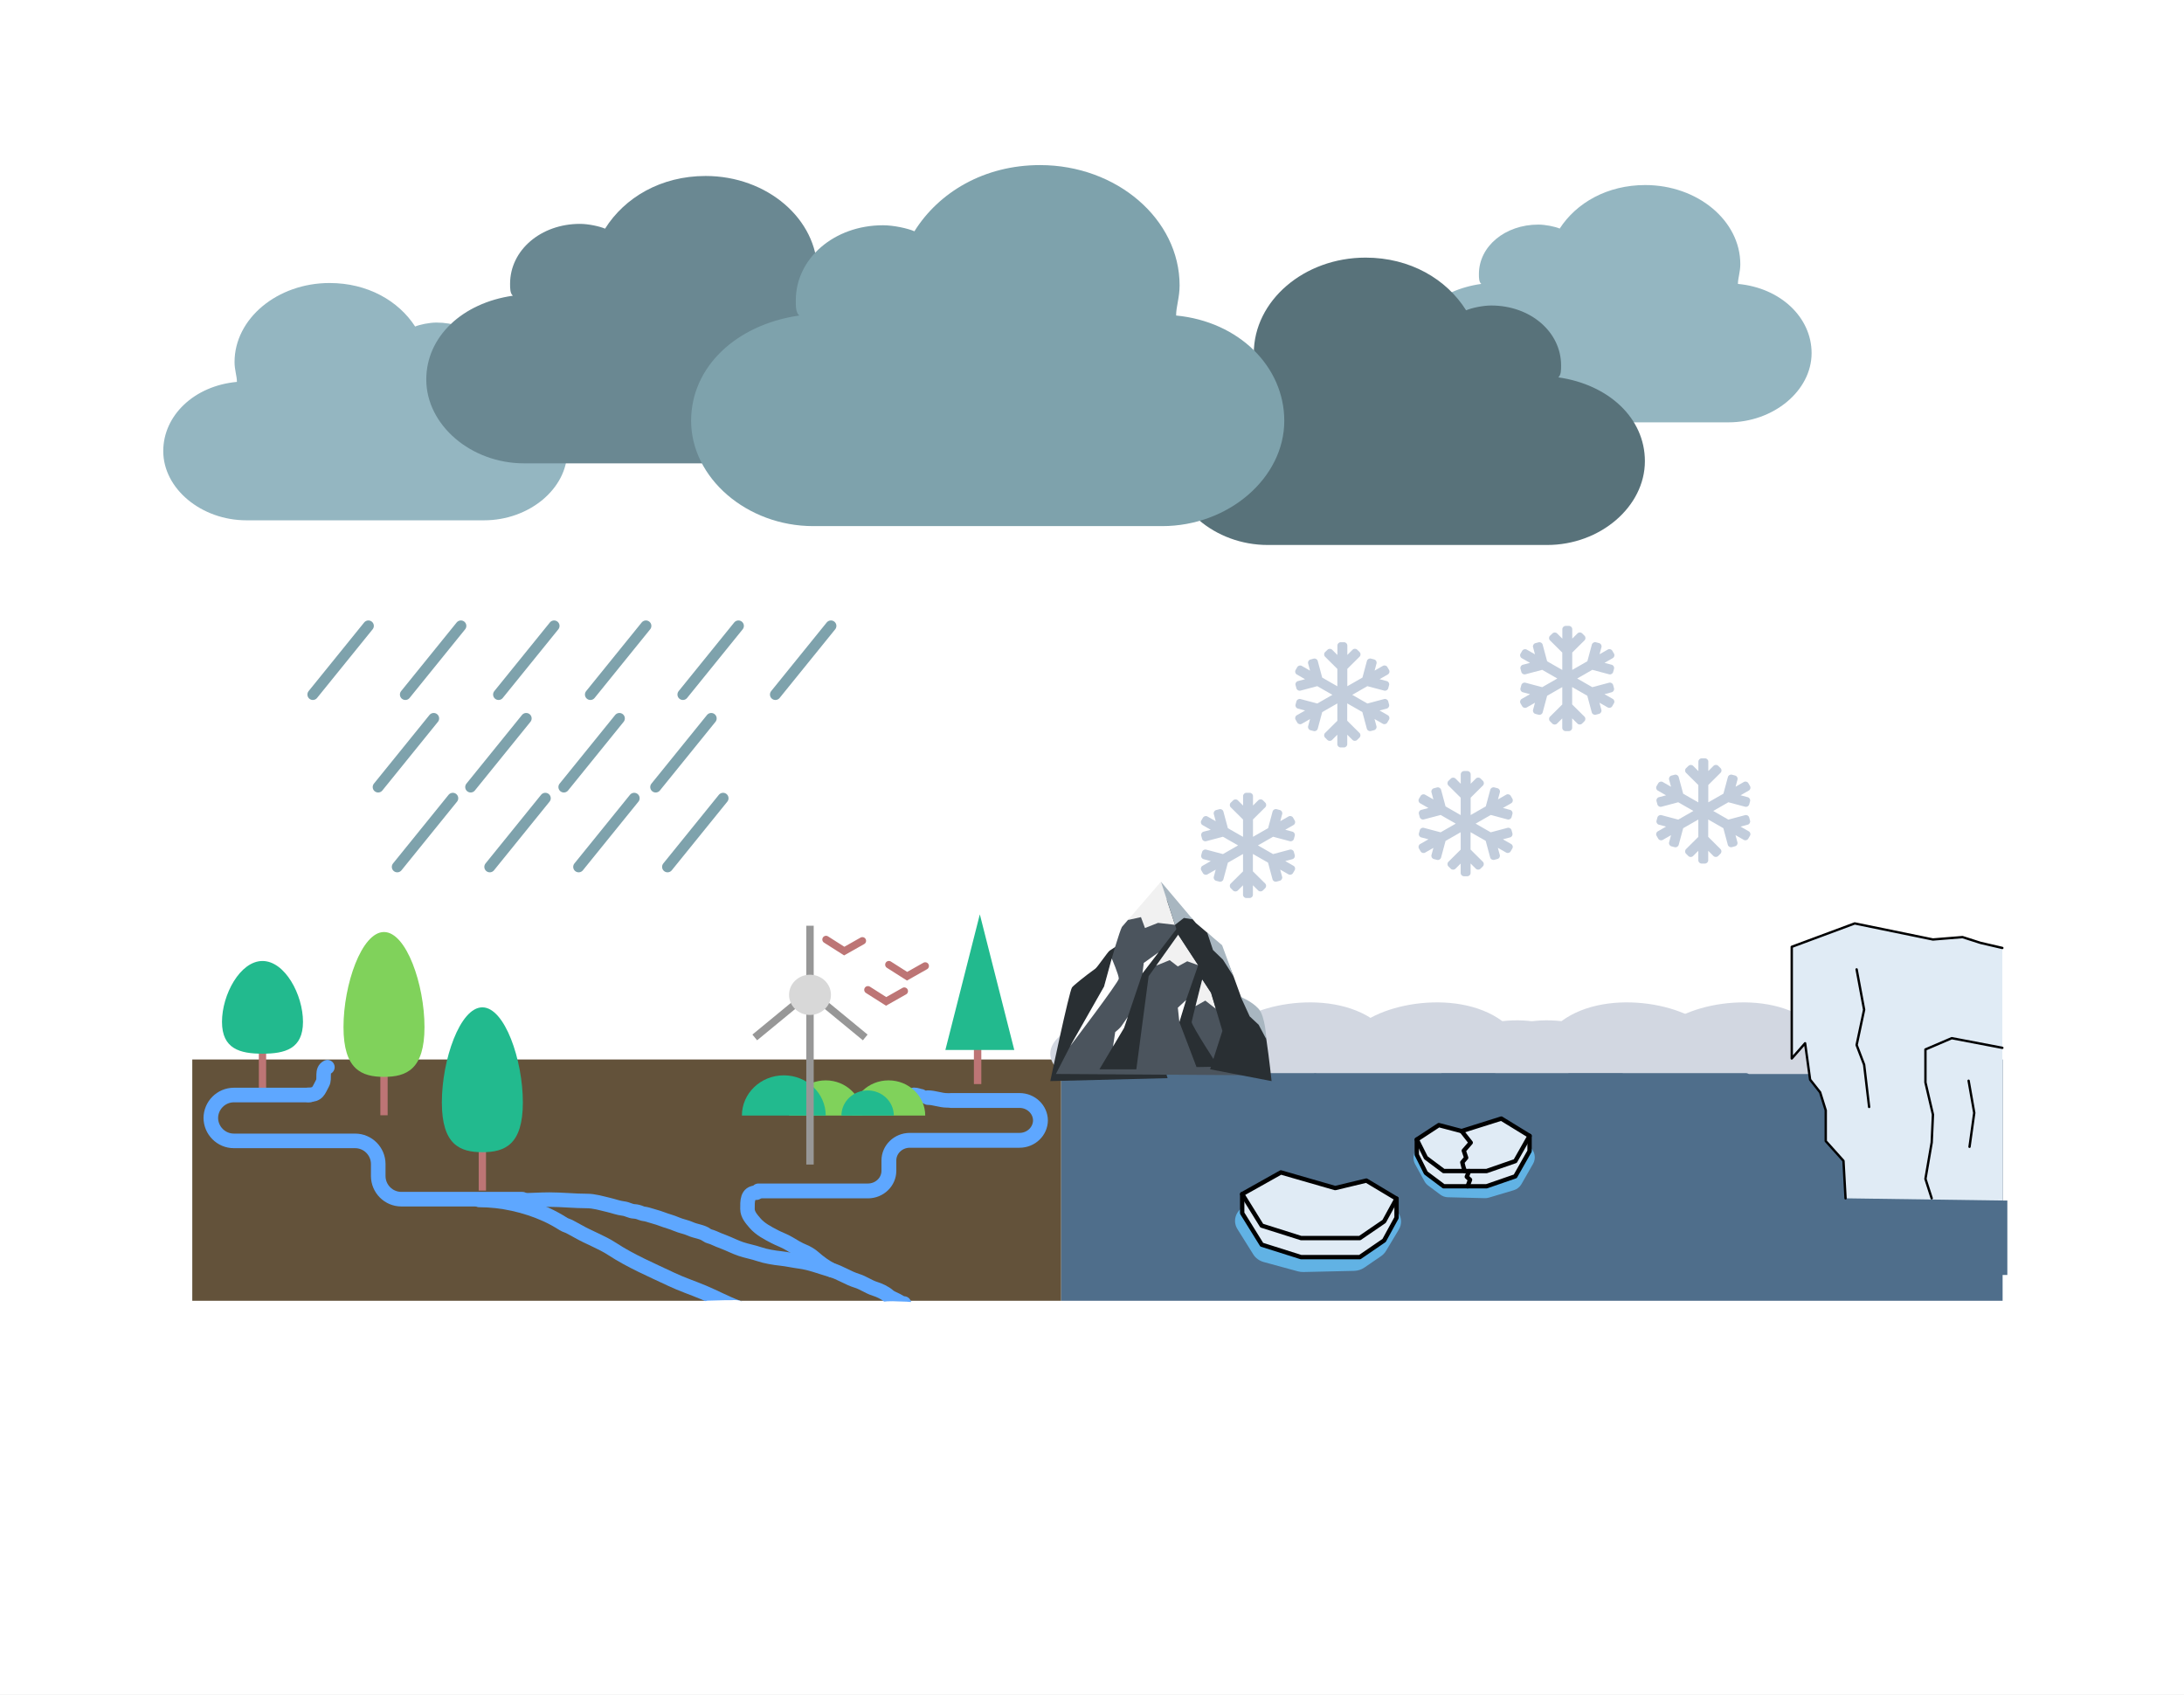
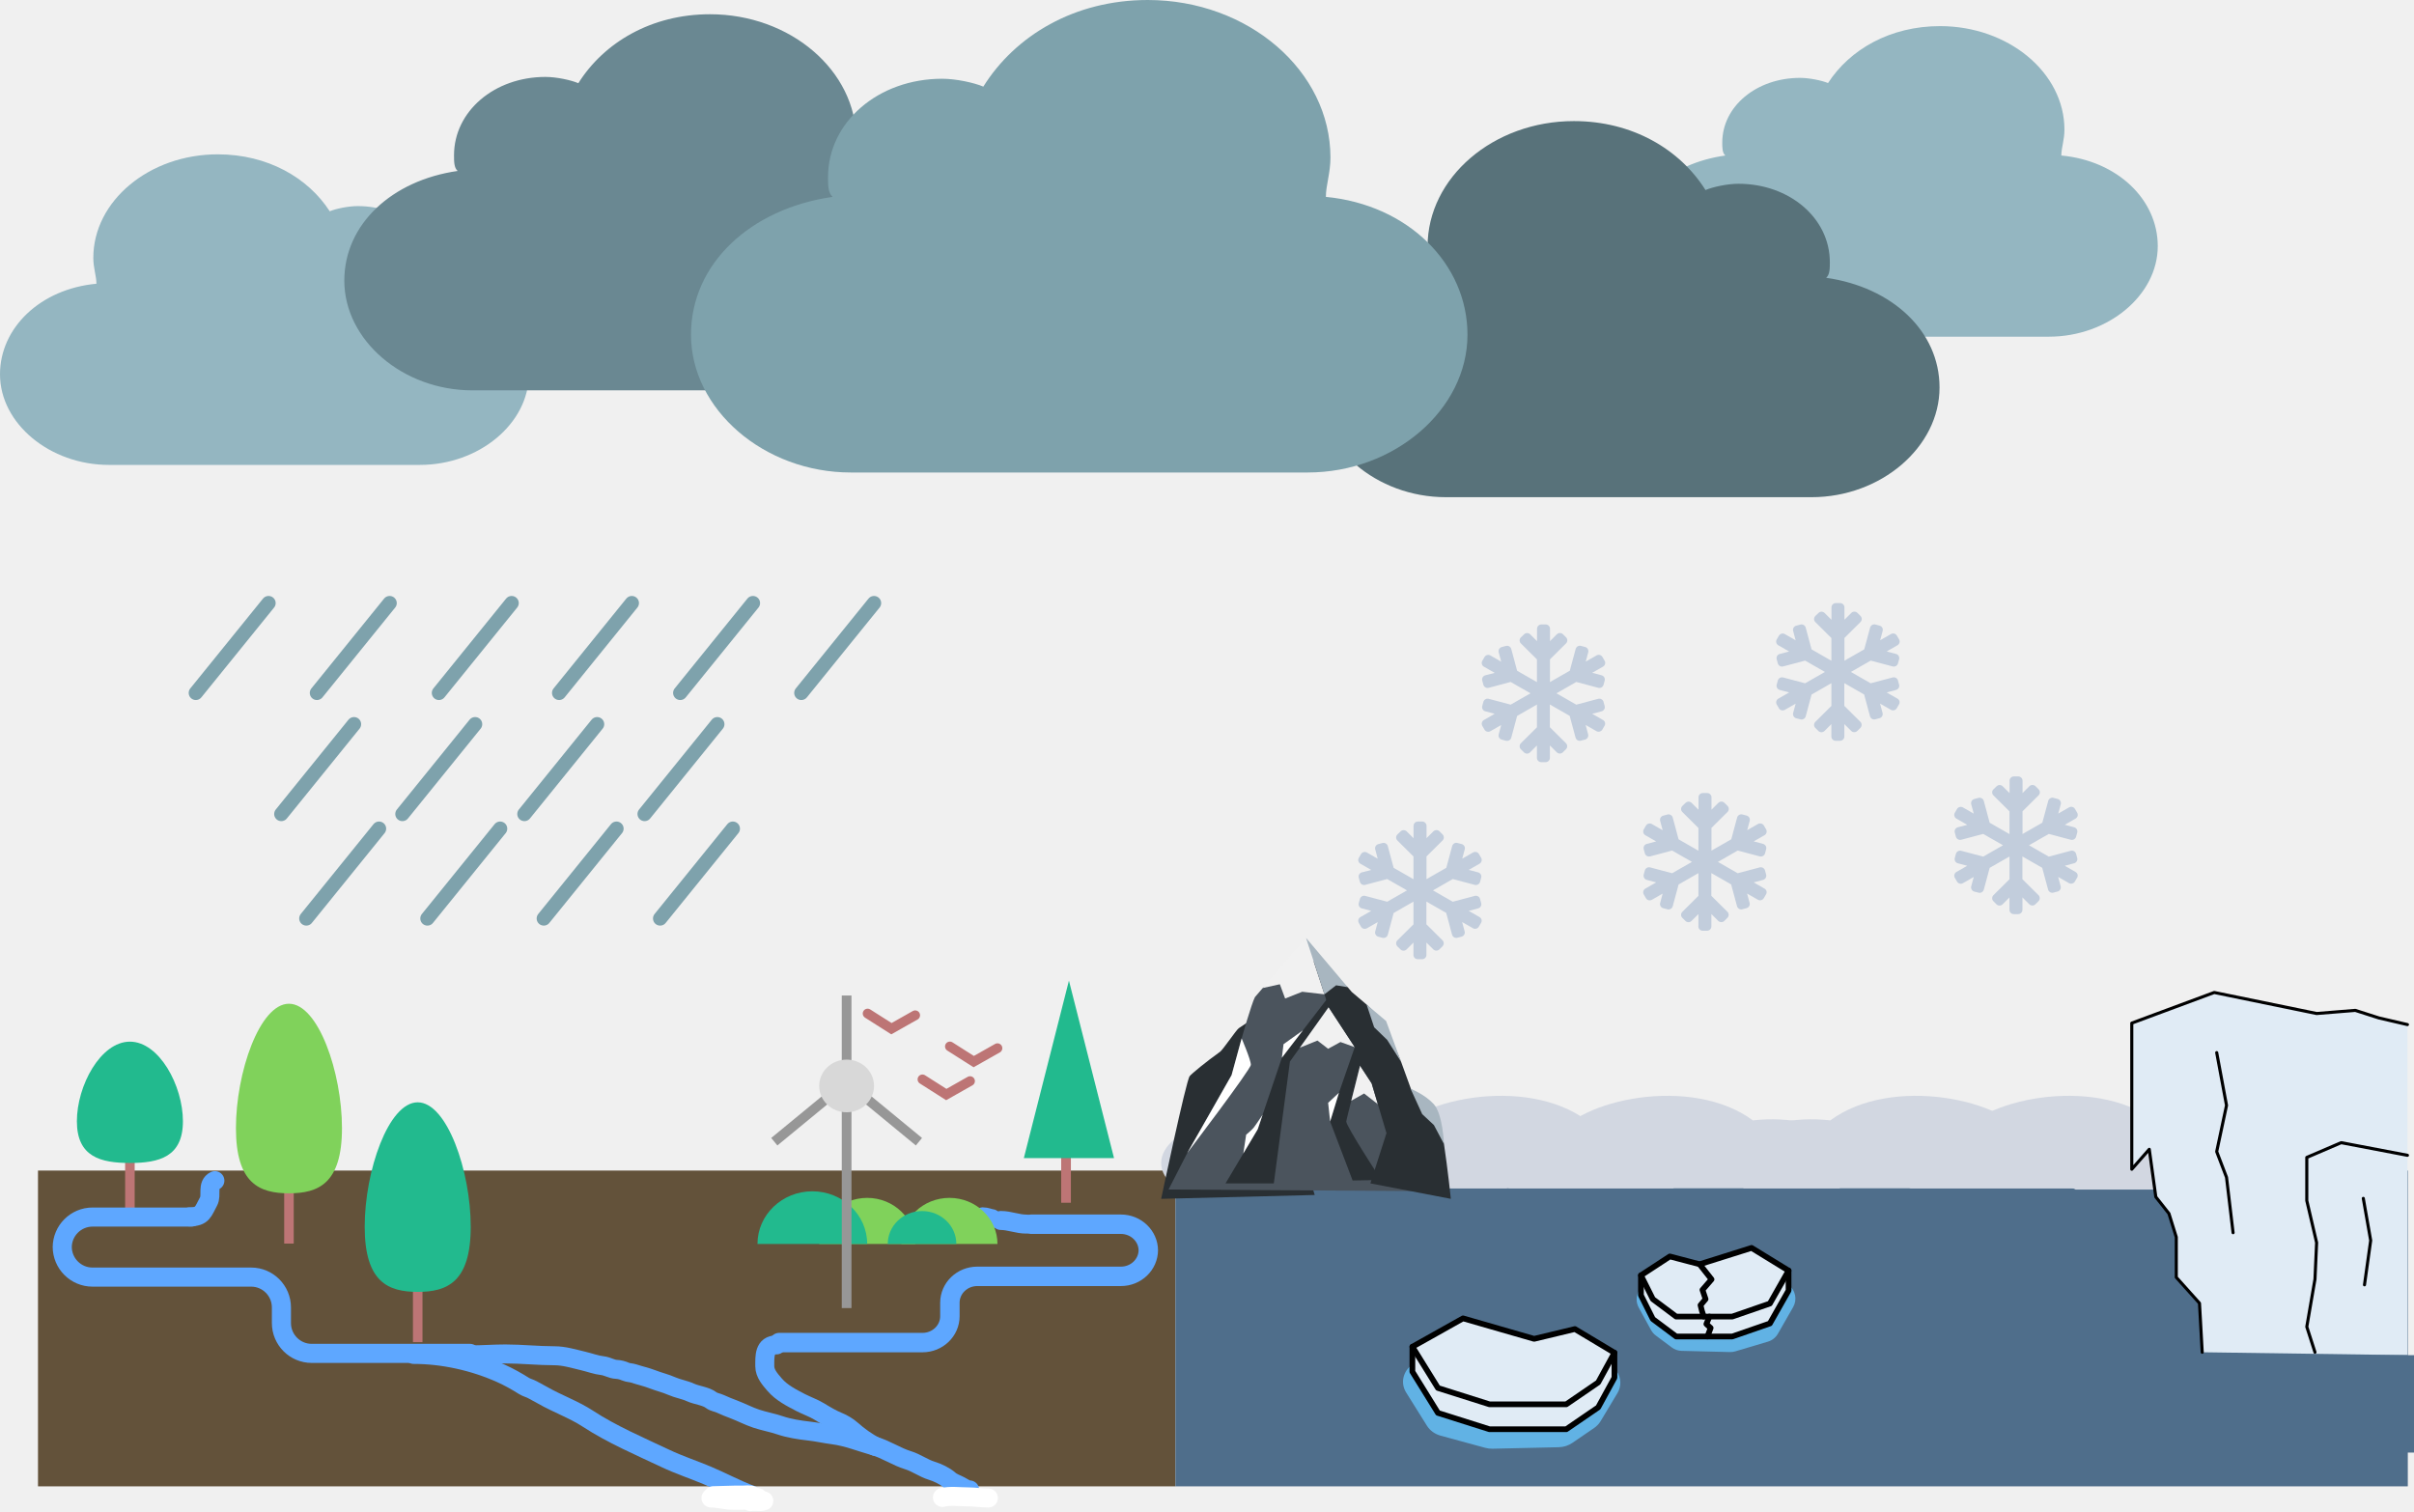
- <svg xmlns="http://www.w3.org/2000/svg" id="eUWF02HAnsr1" viewBox="0 0 1204 934" shape-rendering="geometricPrecision" text-rendering="geometricPrecision">
-   <rect width="1204" height="934" rx="0" ry="0" fill="#fff" />
+ <svg xmlns="http://www.w3.org/2000/svg" id="eUWF02HAnsr1" shape-rendering="geometricPrecision" text-rendering="geometricPrecision" viewBox="90 91 1016.61 636.45">
  <path d="M958.09,156.5c0-3.27,1.31-6.54,1.31-10.9c0-23.98-23.58-43.6-52.4-43.6-20.96,0-37.99,9.81-47.16,23.98-2.62-1.09-7.86-2.18-11.79-2.18-18.34,0-32.75,11.99-32.75,27.25c0,2.18,0,4.36,1.31,5.45-23.58,3.27-40.61,18.53-40.61,38.15c0,20.71,20.96,38.15,45.85,38.15h131c24.89,0,45.85-17.44,45.85-38.15c0-19.62-17.03-35.97-40.61-38.15Z" fill="#94b6c1" />
  <path d="M130.61,210.5c0-3.27-1.31-6.54-1.31-10.9c0-23.98,23.58-43.6,52.4-43.6c20.96,0,37.99,9.81,47.16,23.98c2.62-1.09,7.86-2.18,11.79-2.18c18.34,0,32.75,11.99,32.75,27.25c0,2.18,0,4.36-1.31,5.45c23.58,3.27,40.61,18.53,40.61,38.15c0,20.71-20.96,38.15-45.85,38.15h-131C110.96,286.8,90,269.36,90,248.65c0-19.62,17.03-35.97,40.61-38.15Z" fill="#94b6c1" />
  <path d="M692.74,208c0-3.96-1.54-7.92-1.54-13.2c0-29.04,27.72-52.8,61.6-52.8c24.64,0,44.66,11.88,55.44,29.04c3.08-1.32,9.24-2.64,13.86-2.64c21.56,0,38.5,14.52,38.5,33c0,2.64,0,5.28-1.54,6.6c27.72,3.96,47.74,22.44,47.74,46.2c0,25.08-24.64,46.2-53.9,46.2h-154c-29.26,0-53.9-21.12-53.9-46.2c0-23.76,20.02-43.56,47.74-46.2Z" fill="#58727a" />
  <path d="M449.06,163c0-3.96,1.54-7.92,1.54-13.2c0-29.04-27.72-52.8-61.6-52.8-24.64,0-44.66,11.88-55.44,29.04-3.08-1.32-9.24-2.64-13.86-2.64-21.56,0-38.5,14.52-38.5,33c0,2.64,0,5.28,1.54,6.6-27.72,3.96-47.74,22.44-47.74,46.2c0,25.08,24.64,46.2,53.9,46.2h154c29.26,0,53.9-21.12,53.9-46.2c0-23.76-20.02-43.56-47.74-46.2Z" fill="#6a8892" />
  <path d="M648.371,173.917c0-4.975,1.923-9.95,1.923-16.584C650.294,120.85,615.671,91,573.353,91c-30.777,0-55.782,14.925-69.247,36.483-3.847-1.658-11.541-3.316-17.312-3.316-26.929,0-48.088,18.241-48.088,41.458c0,3.317,0,6.633,1.923,8.292C406.006,178.892,381,202.108,381,231.958C381,263.467,411.776,290,448.324,290h192.352C677.224,290,708,263.467,708,231.958c0-29.85-25.006-54.725-59.629-58.041Z" fill="#7ea2ac" />
  <path id="eUWF02HAnsr8" d="M306,345l-30.624,37.832" transform="translate(-.536 0)" fill="none" stroke="#7ea2ac" stroke-width="6" stroke-linecap="round" />
  <path id="eUWF02HAnsr9" d="M356.624,345L326,382.832" transform="translate(-.536 0)" fill="none" stroke="#7ea2ac" stroke-width="6" stroke-linecap="round" />
  <path id="eUWF02HAnsr10" d="M407.624,345L377,382.832" transform="translate(-.536 0)" fill="none" stroke="#7ea2ac" stroke-width="6" stroke-linecap="round" />
  <path id="eUWF02HAnsr11" d="M458.624,345L428,382.832" transform="translate(-.536 0)" fill="none" stroke="#7ea2ac" stroke-width="6" stroke-linecap="round" />
  <path id="eUWF02HAnsr12" d="M254.624,345L224,382.832" transform="translate(-.536 0)" fill="none" stroke="#7ea2ac" stroke-width="6" stroke-linecap="round" />
  <path id="eUWF02HAnsr13" d="M203.624,345L173,382.832" transform="translate(-.536 0)" fill="none" stroke="#7ea2ac" stroke-width="6" stroke-linecap="round" />
  <path id="eUWF02HAnsr14" d="M342,396l-30.624,37.832" transform="translate(-.536 0)" fill="none" stroke="#7ea2ac" stroke-width="6" stroke-linecap="round" />
  <path id="eUWF02HAnsr15" d="M392.624,396L362,433.832" transform="translate(-.536 0)" fill="none" stroke="#7ea2ac" stroke-width="6" stroke-linecap="round" />
  <path id="eUWF02HAnsr16" d="M290.624,396L260,433.832" transform="translate(-.536 0)" fill="none" stroke="#7ea2ac" stroke-width="6" stroke-linecap="round" />
  <path id="eUWF02HAnsr17" d="M239.624,396L209,433.832" transform="translate(-.536 0)" fill="none" stroke="#7ea2ac" stroke-width="6" stroke-linecap="round" />
  <path id="eUWF02HAnsr18" d="M349.624,440L319,477.832" fill="none" stroke="#7ea2ac" stroke-width="6" stroke-linecap="round" />
  <path id="eUWF02HAnsr19" d="M398.624,440L368,477.832" fill="none" stroke="#7ea2ac" stroke-width="6" stroke-linecap="round" />
  <path id="eUWF02HAnsr20" d="M300.624,440L270,477.832" fill="none" stroke="#7ea2ac" stroke-width="6" stroke-linecap="round" />
  <path id="eUWF02HAnsr21" d="M249.624,440L219,477.832" fill="none" stroke="#7ea2ac" stroke-width="6" stroke-linecap="round" />
  <path id="eUWF02HAnsr22" d="M765.074,394.238l-4.549-2.606l3.958-1.053c.974-.261,1.555-1.258,1.288-2.221l-.476-1.756c-.255-.963-1.265-1.54-2.24-1.28l-9.249,2.458-8.333-4.78l8.344-4.78l9.25,2.458c.975.26,1.973-.317,2.24-1.28l.475-1.756c.256-.963-.313-1.96-1.288-2.221l-3.957-1.053l4.549-2.605c.871-.499,1.172-1.609.673-2.481l-.917-1.575c-.499-.872-1.624-1.167-2.495-.668l-4.549,2.605l1.056-3.931c.255-.963-.313-1.959-1.288-2.22l-1.764-.464c-.975-.261-1.973.317-2.24,1.28l-2.472,9.175-8.344,4.781v-9.572l6.766-6.718c.708-.702.708-1.858,0-2.56l-1.288-1.28c-.708-.703-1.869-.703-2.577,0l-2.889,2.877v-5.2c0-.996-.813-1.812-1.823-1.812h-1.822c-1.009,0-1.822.816-1.822,1.812v5.223l-2.889-2.878c-.708-.702-1.869-.702-2.577,0l-1.334,1.281c-.708.702-.708,1.857,0,2.56l6.766,6.717v9.572l-8.345-4.78-2.472-9.176c-.255-.963-1.265-1.54-2.239-1.28l-1.764.465c-.975.26-1.555,1.257-1.289,2.22l1.057,3.931-4.55-2.606c-.87-.498-1.984-.204-2.495.669l-.917,1.574c-.499.873-.209,1.971.673,2.481l4.55,2.606-3.958,1.03c-.975.261-1.555,1.258-1.288,2.221l.476,1.756c.255.963,1.265,1.54,2.24,1.28l9.249-2.458l8.344,4.78-8.344,4.78-9.249-2.458c-.975-.26-1.973.317-2.24,1.28l-.476,1.756c-.255.963.313,1.96,1.288,2.221l3.958,1.053-4.55,2.606c-.87.498-1.172,1.608-.673,2.48l.917,1.575c.499.872,1.625,1.167,2.495.668l4.55-2.605-1.057,3.931c-.255.963.314,1.959,1.289,2.22l1.764.464c.974.261,1.973-.317,2.239-1.28l2.472-9.175l8.345-4.781v9.572l-6.766,6.718c-.708.702-.708,1.858,0,2.56l1.288,1.28c.708.703,1.868.703,2.576,0l2.89-2.877v5.2c0,.996.812,1.812,1.822,1.812h1.822c1.01,0,1.822-.816,1.822-1.812v-5.223l2.89,2.878c.708.702,1.868.702,2.576,0l1.288-1.281c.708-.702.708-1.857,0-2.56l-6.766-6.717v-9.572l8.345,4.78l2.472,9.176c.255.963,1.265,1.54,2.239,1.28l1.764-.465c.975-.26,1.556-1.257,1.289-2.22l-1.056-3.931l4.549,2.606c.87.498,1.984.204,2.495-.669l.917-1.574c.534-.85.244-1.96-.639-2.458Z" fill="#c2cddc" />
  <path id="eUWF02HAnsr23" d="M833.074,465.238l-4.549-2.606l3.958-1.053c.974-.261,1.555-1.258,1.288-2.221l-.476-1.756c-.255-.963-1.265-1.54-2.24-1.28l-9.249,2.458-8.333-4.78l8.344-4.78l9.25,2.458c.975.26,1.973-.317,2.24-1.28l.475-1.756c.256-.963-.313-1.96-1.288-2.221l-3.957-1.053l4.549-2.605c.871-.499,1.172-1.609.673-2.481l-.917-1.575c-.499-.872-1.624-1.167-2.495-.668l-4.549,2.605l1.056-3.931c.255-.963-.313-1.959-1.288-2.22l-1.764-.464c-.975-.261-1.973.317-2.24,1.28l-2.472,9.175-8.344,4.781v-9.572l6.766-6.718c.708-.702.708-1.858,0-2.56l-1.288-1.28c-.708-.703-1.869-.703-2.577,0l-2.889,2.877v-5.2c0-.996-.813-1.812-1.823-1.812h-1.822c-1.009,0-1.822.816-1.822,1.812v5.223l-2.889-2.878c-.708-.702-1.869-.702-2.577,0l-1.334,1.281c-.708.702-.708,1.857,0,2.56l6.766,6.717v9.572l-8.345-4.78-2.472-9.176c-.255-.963-1.265-1.54-2.239-1.28l-1.764.465c-.975.26-1.555,1.257-1.289,2.22l1.057,3.931-4.55-2.606c-.87-.498-1.984-.204-2.495.669l-.917,1.574c-.499.873-.209,1.971.673,2.481l4.55,2.606-3.958,1.03c-.975.261-1.555,1.258-1.288,2.221l.476,1.756c.255.963,1.265,1.54,2.24,1.28l9.249-2.458l8.344,4.78-8.344,4.78-9.249-2.458c-.975-.26-1.973.317-2.24,1.28l-.476,1.756c-.255.963.313,1.96,1.288,2.221l3.958,1.053-4.55,2.606c-.87.498-1.172,1.608-.673,2.48l.917,1.575c.499.872,1.625,1.167,2.495.668l4.55-2.605-1.057,3.931c-.255.963.314,1.959,1.289,2.22l1.764.464c.974.261,1.973-.317,2.239-1.28l2.472-9.175l8.345-4.781v9.572l-6.766,6.718c-.708.702-.708,1.858,0,2.56l1.288,1.28c.708.703,1.868.703,2.576,0l2.89-2.877v5.2c0,.996.812,1.812,1.822,1.812h1.822c1.01,0,1.822-.816,1.822-1.812v-5.223l2.89,2.878c.708.702,1.868.702,2.576,0l1.288-1.281c.708-.702.708-1.857,0-2.56l-6.766-6.717v-9.572l8.345,4.78l2.472,9.176c.255.963,1.265,1.54,2.239,1.28l1.764-.465c.975-.26,1.556-1.257,1.289-2.22l-1.056-3.931l4.549,2.606c.87.498,1.984.204,2.495-.669l.917-1.574c.534-.85.244-1.96-.639-2.458Z" fill="#c2cddc" />
  <path id="eUWF02HAnsr24" d="M713.074,477.238l-4.549-2.606l3.958-1.053c.974-.261,1.555-1.258,1.288-2.221l-.476-1.756c-.255-.963-1.265-1.54-2.24-1.28l-9.249,2.458-8.333-4.78l8.344-4.78l9.25,2.458c.975.26,1.973-.317,2.24-1.28l.475-1.756c.256-.963-.313-1.96-1.288-2.221l-3.957-1.053l4.549-2.605c.871-.499,1.172-1.609.673-2.481l-.917-1.575c-.499-.872-1.624-1.167-2.495-.668l-4.549,2.605l1.056-3.931c.255-.963-.313-1.959-1.288-2.22l-1.764-.464c-.975-.261-1.973.317-2.24,1.28l-2.472,9.175-8.344,4.781v-9.572l6.766-6.718c.708-.702.708-1.858,0-2.56l-1.288-1.28c-.708-.703-1.869-.703-2.577,0l-2.889,2.877v-5.2c0-.996-.813-1.812-1.823-1.812h-1.822c-1.009,0-1.822.816-1.822,1.812v5.223l-2.889-2.878c-.708-.702-1.869-.702-2.577,0l-1.334,1.281c-.708.702-.708,1.857,0,2.56l6.766,6.717v9.572l-8.345-4.78-2.472-9.176c-.255-.963-1.265-1.54-2.239-1.28l-1.764.465c-.975.26-1.555,1.257-1.289,2.22l1.057,3.931-4.55-2.606c-.87-.498-1.984-.204-2.495.669l-.917,1.574c-.499.873-.209,1.971.673,2.481l4.55,2.606-3.958,1.03c-.975.261-1.555,1.258-1.288,2.221l.476,1.756c.255.963,1.265,1.54,2.24,1.28l9.249-2.458l8.344,4.78-8.344,4.78-9.249-2.458c-.975-.26-1.973.317-2.24,1.28l-.476,1.756c-.255.963.313,1.96,1.288,2.221l3.958,1.053-4.55,2.606c-.87.498-1.172,1.608-.673,2.48l.917,1.575c.499.872,1.625,1.167,2.495.668l4.55-2.605-1.057,3.931c-.255.963.314,1.959,1.289,2.22l1.764.464c.974.261,1.973-.317,2.239-1.28l2.472-9.175l8.345-4.781v9.572l-6.766,6.718c-.708.702-.708,1.858,0,2.56l1.288,1.28c.708.703,1.868.703,2.576,0l2.89-2.877v5.2c0,.996.812,1.812,1.822,1.812h1.822c1.01,0,1.822-.816,1.822-1.812v-5.223l2.89,2.878c.708.702,1.868.702,2.576,0l1.288-1.281c.708-.702.708-1.857,0-2.56l-6.766-6.717v-9.572l8.345,4.78l2.472,9.176c.255.963,1.265,1.54,2.239,1.28l1.764-.465c.975-.26,1.556-1.257,1.289-2.22l-1.056-3.931l4.549,2.606c.87.498,1.984.204,2.495-.669l.917-1.574c.534-.85.244-1.96-.639-2.458Z" fill="#c2cddc" />
  <path id="eUWF02HAnsr25" d="M889.074,385.238l-4.549-2.606l3.958-1.053c.974-.261,1.555-1.258,1.288-2.221l-.476-1.756c-.255-.963-1.265-1.54-2.24-1.28l-9.249,2.458-8.333-4.78l8.344-4.78l9.25,2.458c.975.26,1.973-.317,2.24-1.28l.475-1.756c.256-.963-.313-1.96-1.288-2.221l-3.957-1.053l4.549-2.605c.871-.499,1.172-1.609.673-2.481l-.917-1.575c-.499-.872-1.624-1.167-2.495-.668l-4.549,2.605l1.056-3.931c.255-.963-.313-1.959-1.288-2.22l-1.764-.464c-.975-.261-1.973.317-2.24,1.28l-2.472,9.175-8.344,4.781v-9.572l6.766-6.718c.708-.702.708-1.858,0-2.56l-1.288-1.28c-.708-.703-1.869-.703-2.577,0l-2.889,2.877v-5.2c0-.996-.813-1.812-1.823-1.812h-1.822c-1.009,0-1.822.816-1.822,1.812v5.223l-2.889-2.878c-.708-.702-1.869-.702-2.577,0l-1.334,1.281c-.708.702-.708,1.857,0,2.56l6.766,6.717v9.572l-8.345-4.78-2.472-9.176c-.255-.963-1.265-1.54-2.239-1.28l-1.764.465c-.975.26-1.555,1.257-1.289,2.22l1.057,3.931-4.55-2.606c-.87-.498-1.984-.204-2.495.669l-.917,1.574c-.499.873-.209,1.971.673,2.481l4.55,2.606-3.958,1.03c-.975.261-1.555,1.258-1.288,2.221l.476,1.756c.255.963,1.265,1.54,2.24,1.28l9.249-2.458l8.344,4.78-8.344,4.78-9.249-2.458c-.975-.26-1.973.317-2.24,1.28l-.476,1.756c-.255.963.313,1.96,1.288,2.221l3.958,1.053-4.55,2.606c-.87.498-1.172,1.608-.673,2.48l.917,1.575c.499.872,1.625,1.167,2.495.668l4.55-2.605-1.057,3.931c-.255.963.314,1.959,1.289,2.22l1.764.464c.974.261,1.973-.317,2.239-1.28l2.472-9.175l8.345-4.781v9.572l-6.766,6.718c-.708.702-.708,1.858,0,2.56l1.288,1.28c.708.703,1.868.703,2.576,0l2.89-2.877v5.2c0,.996.812,1.812,1.822,1.812h1.822c1.01,0,1.822-.816,1.822-1.812v-5.223l2.89,2.878c.708.702,1.868.702,2.576,0l1.288-1.281c.708-.702.708-1.857,0-2.56l-6.766-6.717v-9.572l8.345,4.78l2.472,9.176c.255.963,1.265,1.54,2.239,1.28l1.764-.465c.975-.26,1.556-1.257,1.289-2.22l-1.056-3.931l4.549,2.606c.87.498,1.984.204,2.495-.669l.917-1.574c.534-.85.244-1.96-.639-2.458Z" fill="#c2cddc" />
  <path id="eUWF02HAnsr26" d="M964.074,458.238l-4.549-2.606l3.958-1.053c.974-.261,1.555-1.258,1.288-2.221l-.476-1.756c-.255-.963-1.265-1.54-2.24-1.28l-9.249,2.458-8.333-4.78l8.344-4.78l9.25,2.458c.975.26,1.973-.317,2.24-1.28l.475-1.756c.256-.963-.313-1.96-1.288-2.221l-3.957-1.053l4.549-2.605c.871-.499,1.172-1.609.673-2.481l-.917-1.575c-.499-.872-1.624-1.167-2.495-.668l-4.549,2.605l1.056-3.931c.255-.963-.313-1.959-1.288-2.22l-1.764-.464c-.975-.261-1.973.317-2.24,1.28l-2.472,9.175-8.344,4.781v-9.572l6.766-6.718c.708-.702.708-1.858,0-2.56l-1.288-1.28c-.708-.703-1.869-.703-2.577,0l-2.889,2.877v-5.2c0-.996-.813-1.812-1.823-1.812h-1.822c-1.009,0-1.822.816-1.822,1.812v5.223l-2.889-2.878c-.708-.702-1.869-.702-2.577,0l-1.334,1.281c-.708.702-.708,1.857,0,2.56l6.766,6.717v9.572l-8.345-4.78-2.472-9.176c-.255-.963-1.265-1.54-2.239-1.28l-1.764.465c-.975.26-1.555,1.257-1.289,2.22l1.057,3.931-4.55-2.606c-.87-.498-1.984-.204-2.495.669l-.917,1.574c-.499.873-.209,1.971.673,2.481l4.55,2.606-3.958,1.03c-.975.261-1.555,1.258-1.288,2.221l.476,1.756c.255.963,1.265,1.54,2.24,1.28l9.249-2.458l8.344,4.78-8.344,4.78-9.249-2.458c-.975-.26-1.973.317-2.24,1.28l-.476,1.756c-.255.963.313,1.96,1.288,2.221l3.958,1.053-4.55,2.606c-.87.498-1.172,1.608-.673,2.48l.917,1.575c.499.872,1.625,1.167,2.495.668l4.55-2.605-1.057,3.931c-.255.963.314,1.959,1.289,2.22l1.764.464c.974.261,1.973-.317,2.239-1.28l2.472-9.175l8.345-4.781v9.572l-6.766,6.718c-.708.702-.708,1.858,0,2.56l1.288,1.28c.708.703,1.868.703,2.576,0l2.89-2.877v5.2c0,.996.812,1.812,1.822,1.812h1.822c1.01,0,1.822-.816,1.822-1.812v-5.223l2.89,2.878c.708.702,1.868.702,2.576,0l1.288-1.281c.708-.702.708-1.857,0-2.56l-6.766-6.717v-9.572l8.345,4.78l2.472,9.176c.255.963,1.265,1.54,2.239,1.28l1.764-.465c.975-.26,1.556-1.257,1.289-2.22l-1.056-3.931l4.549,2.606c.87.498,1.984.204,2.495-.669l.917-1.574c.534-.85.244-1.96-.639-2.458Z" fill="#c2cddc" />
  <rect width="479" height="133" rx="0" ry="0" transform="translate(106 584)" fill="#63523a" />
  <rect width="519" height="133" rx="0" ry="0" transform="translate(585 584)" fill="#4f6e8b" />
  <g clip-path="url(#eUWF02HAnsr32)">
    <g>
      <path d="M944.266,570.564c24.117-1.08,37.612,13.512,19.077,20.915h-138.957c-17.876-13.806,4.178-32.18,36.421-28.614c25.852-19.125,73.736-8.878,83.458,7.699h.001Z" fill="#d2d7e1" />
    </g>
    <clipPath id="eUWF02HAnsr32">
      <rect width="154" height="70" rx="0" ry="0" transform="translate(818 537)" fill="#fff" />
    </clipPath>
  </g>
  <g clip-path="url(#eUWF02HAnsr37)">
    <g>
      <path d="M913.734,570.564c-24.117-1.08-37.612,13.512-19.077,20.915h138.953c17.88-13.806-4.17-32.18-36.417-28.614-25.852-19.125-73.736-8.878-83.458,7.699h-.001Z" fill="#d2d7e1" />
    </g>
    <clipPath id="eUWF02HAnsr37">
      <rect width="154" height="70" rx="0" ry="0" transform="matrix(-1 0 0 1 1040 537)" fill="#fff" />
    </clipPath>
  </g>
  <path d="M981.933,571.062c-22.551-1.081-35.17,13.527-17.838,20.938h129.935c16.71-13.821-3.91-32.214-34.06-28.645-24.17-19.146-68.946-8.888-78.036,7.707h-.001Z" fill="#d2d7e1" />
  <path d="M1103.85,522.52l-12.03-2.797-9.94-3.185-16.28,1.32L1022.48,509l-34.721,12.901v61.542l7.36-8.392l2.76,20.047l5.521,6.994l3.1,9.943v16.941l9.77,10.88l1.15,20.667l86.43,1.227" fill="#e0ebf5" />
  <path d="M930,661.75h176.61v41.027h-176.61v-41.027Z" fill="#4f6e8b" />
  <path d="M1023.52,534.333l4.14,22.222-4.14,19.466l4.14,10.838l2.76,23.312" fill="none" stroke="#000" stroke-width="1.3" stroke-linecap="round" stroke-linejoin="round" />
  <path d="M1103.85,577.576l-27.9-5.323-14.49,6.214v18.183l4.14,17.716-.69,15.386-3.45,20.047l3.45,10.724" fill="none" stroke="#000" stroke-width="1.3" stroke-linecap="round" stroke-linejoin="round" />
  <path d="M1085.26,595.717l3.11,17.717-2.61,18.69" fill="none" stroke="#000" stroke-width="1.3" stroke-linecap="round" stroke-linejoin="round" />
  <path d="M1017.42,660.523l-1.15-20.667-9.77-10.88v-16.941l-3.1-9.943-5.521-6.994-2.76-20.047-7.36,8.392v-61.542L1022.48,509l43.12,8.858l16.28-1.32l9.94,3.185l12.03,2.797" fill="none" stroke="#000" stroke-width="1.3" stroke-linecap="round" stroke-linejoin="round" />
  <g clip-path="url(#eUWF02HAnsr49)">
    <g>
      <path d="M705.266,570.564c24.117-1.08,37.612,13.512,19.077,20.915h-138.957c-17.876-13.806,4.178-32.18,36.421-28.614c25.852-19.125,73.736-8.878,83.458,7.699h.001Z" fill="#d2d7e1" />
    </g>
    <clipPath id="eUWF02HAnsr49">
      <rect width="154" height="70" rx="0" ry="0" transform="translate(579 537)" fill="#fff" />
    </clipPath>
  </g>
  <g clip-path="url(#eUWF02HAnsr54)">
    <g>
      <path d="M674.734,570.564c-24.117-1.08-37.612,13.512-19.077,20.915h138.957c17.876-13.806-4.178-32.18-36.421-28.614-25.852-19.125-73.736-8.878-83.458,7.699h-.001Z" fill="#d2d7e1" />
    </g>
    <clipPath id="eUWF02HAnsr54">
      <rect width="154" height="70" rx="0" ry="0" transform="matrix(-1 0 0 1 801 537)" fill="#fff" />
    </clipPath>
  </g>
  <g clip-path="url(#eUWF02HAnsr59)">
    <g>
      <path d="M744.734,570.564c-24.117-1.08-37.612,13.512-19.077,20.915h138.957c17.876-13.806-4.178-32.18-36.421-28.614-25.852-19.125-73.736-8.878-83.458,7.699h-.001Z" fill="#d2d7e1" />
    </g>
    <clipPath id="eUWF02HAnsr59">
      <rect width="154" height="70" rx="0" ry="0" transform="matrix(-1 0 0 1 871 537)" fill="#fff" />
    </clipPath>
  </g>
  <path d="M144.707,577.614v22.355" fill="none" stroke="#bd7575" stroke-width="4.02" stroke-linecap="square" />
  <path d="M144.707,580.807c12.331,0,22.328-2.572,22.328-17.564s-9.997-33.533-22.328-33.533-22.328,18.541-22.328,33.533s9.997,17.564,22.328,17.564Z" clip-rule="evenodd" fill="#22ba8e" fill-rule="evenodd" />
  <path d="M170.631,603.586h-41.662c-7.046,0-12.759,5.737-12.759,12.79v-.297c0,7.064,5.705,12.79,12.738,12.79h66.829c7.035,0,12.738,5.745,12.738,12.791v6.549c0,7.064,5.712,12.791,12.761,12.791h66.665" fill="none" stroke="#5ea7ff" stroke-width="8.041" stroke-linecap="round" />
  <path d="M265.914,631.905v22.355M211.69,590.388v22.355" fill="none" stroke="#bd7575" stroke-width="4.02" stroke-linecap="square" />
  <path d="M265.914,635.098c12.331,0,22.327-4.02,22.327-27.445s-9.996-52.394-22.327-52.394-22.328,28.969-22.328,52.394s9.997,27.445,22.328,27.445Z" clip-rule="evenodd" fill="#22ba8e" fill-rule="evenodd" />
  <path d="M211.69,593.582c12.331,0,22.327-4.02,22.327-27.445s-9.996-52.395-22.327-52.395c-12.332,0-22.328,28.97-22.328,52.395s9.996,27.445,22.328,27.445Z" clip-rule="evenodd" fill="#80d25b" fill-rule="evenodd" />
  <path d="M288.36,661.617c4.784,0,9.627-.382,14.509-.382c6.824,0,13.813.764,20.619.764c4.135,0,8.165,1.283,12.133,2.206c2.651.617,5.409,1.674,8.103,1.973c2.017.224,3.861,1.464,5.813,1.548c1.392.061,2.627.408,3.903.955c1.181.506,2.31.41,3.5.806c2.625.875,5.297,1.433,7.87,2.44c2.677,1.047,5.474,1.685,8.103,2.842c2.529,1.113,5.41,1.547,7.848,2.673c2.647,1.221,6.521,1.508,8.782,3.267c1.073.834,2.545.945,3.776,1.527c1.887.891,3.826,1.632,5.77,2.376c3.146,1.202,6.22,2.823,9.397,3.881c3.278,1.093,6.768,1.69,10.076,2.822c3.59,1.228,8.196,1.968,11.964,2.376c3.459.373,6.86,1.164,10.309,1.612c5.99.778,11.517,3.059,17.225,4.666c5.026,1.416,9.423,4.523,14.339,6.025c3.514,1.074,6.499,3.364,9.928,4.412c2.389.73,5.543,2.182,7.467,3.903c1.256,1.124,3.018,1.653,4.518,2.461c1.138.613,2.731,1.739,4.051,1.739" fill="none" stroke="#5ea7ff" stroke-width="8" stroke-linecap="round" />
  <path d="M417.035,657.417c-5.263,0-4.964,4.822-4.964,8.994c0,3.073,2.237,5.541,4.179,7.807c2.853,3.328,7.038,5.467,10.924,7.488c2.548,1.324,5.367,2.263,7.806,3.754c2.571,1.571,5.275,3.205,8.061,4.327c1.857.749,4.04,2.05,5.6,3.437c2.938,2.611,6.424,5.163,10.013,6.958" fill="none" stroke="#5ea7ff" stroke-width="8" stroke-linecap="round" />
  <path d="M169.817,603.496c5.645,0,5.683-2.297,8.009-6.483c1.473-2.652-.797-7.038,2.669-8.771" fill="none" stroke="#5ea7ff" stroke-width="8" stroke-linecap="round" />
  <path d="M522.191,606.547c-3.686,0-7.12-1.526-10.678-1.526" fill="none" stroke="#5ea7ff" stroke-width="8" stroke-linecap="round" />
  <path d="M507.7,604.259c-1.277-.16-2.244-.763-3.814-.763" fill="none" stroke="#5ea7ff" stroke-width="8" stroke-linecap="round" />
  <path d="M264.202,661.438c12.478,0,25.481,2.915,36.861,8.036c3.268,1.47,6.581,3.321,9.591,5.236c1.089.693,2.479.972,3.681,1.659c1.299.742,2.714,1.431,4.095,2.229c6.276,3.626,13.112,5.967,19.131,9.902c10.161,6.644,21.693,11.548,32.558,16.694c5.915,2.802,11.856,4.733,17.73,7.206c6.199,2.61,12.171,5.86,18.664,8.295" fill="none" stroke="#5ea7ff" stroke-width="8" stroke-linecap="round" />
  <path d="M411.664,723.115c-.897.422-2.047.242-3.024.242-.645,0-1.29,0-1.935,0-.948,0-.784.287-.242-.134.64-.498,1.465-.094,2.056-.592.048-.041,1.238-.657,1.102-.725-.769-.384-2.806.039-3.575.295-1.35.451-2.132.672-3.575.672-1.245,0-2.49,0-3.736,0-3.172,0-6.147-.967-9.326-.967" fill="none" stroke="#fff" stroke-width="8" stroke-linecap="round" />
  <path d="M407.067,720.938c-1.209-.569-3.042-.242-4.354-.242-1.129,0-2.258,0-3.386,0-3.017,0-5.96.242-8.951.242" fill="none" stroke="#fff" stroke-width="8" stroke-linecap="round" />
  <path d="M506.247,721.906c-3.028,0-5.837-.484-8.83-.484-3.312,0-7.328-.557-10.522.242" fill="none" stroke="#fff" stroke-width="8" stroke-linecap="round" />
  <path d="M643.67,594.288l-23.156-75.584c0,0-4.812,2.479-8.825,5.332-1.061.752-6.7,9.086-7.835,9.9-5.971,4.283-12.037,9.253-12.851,10.315C589.448,546.283,579,595.916,579,595.916l64.67-1.628Z" fill="#292f33" />
  <path d="M687.444,592.659l-18.639-64.321L640,493.465L621.791,507.12l-3.29,3.817c-1.376,2.544-5.612,17.401-5.612,17.401l-4.236,15.47-18.632,32.743-7.913,15.428l105.336.68Z" fill="#4b545d" />
  <path d="M590.021,576.551c0,0,26.68-35.118,26.751-37.088.072-1.967-3.883-11.125-3.883-11.125l-4.236,15.47-18.632,32.743Z" fill="#fff" />
  <path d="M619.667,589.402h6.777l6.778-51.294l4.182-5.852L649.53,515.21l.318-4.784-11.139,14.505-8.876,11.555-8.092,23.977-2.074,6.142-6.07,10.207-7.486,12.59h13.556Zm40.866-57.371l-6.659,19.205-3.707,12.112l9.461,24.833l12.038-.202c0,0-14.722-22.595-14.722-24.631c0-.39,2.118-8.751,2.118-8.751l3.708-14.756.952-4.989-3.189-2.821Z" fill="#292f33" />
  <path d="M660.533,532.031l-6.025-2.166-5.188,2.85-4.501-3.462-7.415,3.003L649.53,515.21l11.003,16.821Zm9.73,24.032l-5.799-4.521-5.401,3.055l3.707-14.759l4.87,7.432l2.623,8.793Z" fill="#f1f1f1" />
  <path d="M653.874,551.236l-3.707,12.112-.848-7.871l4.555-4.241Zm-34.207,15.369l-6.07,10.207l1.196-7.917c0,0,2.312-1.883,3.179-2.967.864-1.085,3.769-5.465,3.769-5.465l-2.074,6.142Zm10.871-35.824l8.171-5.85-8.876,11.555.705-5.705Z" fill="#fff" />
  <path d="M701,595.916c0,0-1.301-12.522-2.894-23.068-1.251-8.282-9.343-20.527-13.891-23.172l-4.182-11.516-6.856-16.616-7.652-7.454-6.249-5.296-1.711-2.022L640,493.465l7.757,16.306l1.776,5.439l11,16.821l2.237,7.807l4.873,7.428l2.623,8.797l3.623,12.17-6.778,21.17L701,595.916Z" fill="#292f33" />
  <path d="M621.791,507.12l7.195-1.579l2.223,6.005l7.201-2.85l9.347,1.075L640,486l-18.209,21.12Z" fill="#f1f1f1" />
  <path d="M657.565,506.772l-4.891-.792-4.917,3.791L640,486l17.565,20.772ZM673.73,521.01l6.3,17.15-5.86-9.21-5.469-5.292-3.179-9.568l8.208,6.92Zm24.376,51.838c0,0-.495-12.652-4.307-16.827-3.813-4.176-9.743-6.446-9.743-6.446l4.873,10.653l4.941,4.615l4.236,8.005Z" fill="#a8b6c0" />
  <path d="M469.638,614.92c0-10.721,9.05-19.411,20.213-19.411s20.213,8.69,20.213,19.411h-40.426Z" clip-rule="evenodd" fill="#80d25b" fill-rule="evenodd" />
  <path d="M434.988,614.92c0-10.721,9.049-19.411,20.213-19.411c11.163,0,20.212,8.69,20.212,19.411h-40.425Z" clip-rule="evenodd" fill="#80d25b" fill-rule="evenodd" />
  <path d="M463.863,614.92c0-7.658,6.464-13.865,14.438-13.865s14.438,6.207,14.438,13.865h-28.876Zm-54.863,0c0-12.252,10.342-22.184,23.1-22.184s23.101,9.932,23.101,22.184h-46.201Z" clip-rule="evenodd" fill="#22ba8e" fill-rule="evenodd" />
  <path d="M538.939,562.233v33.276" fill="none" stroke="#bd7575" stroke-width="4.091" stroke-linecap="square" />
  <path d="M540.161,504l-18.992,74.754h37.983L540.161,504Z" clip-rule="evenodd" fill="#22ba8e" fill-rule="evenodd" />
  <path d="M446.538,639.877v-127.558m8.663,41.595l20.212,16.638" fill="none" stroke="#979797" stroke-width="4.091" stroke-linecap="square" />
  <path d="M437.875,553.914l-20.212,16.638" fill="none" stroke="#979797" stroke-width="4.091" stroke-linecap="square" />
  <path d="M446.538,559.46c-6.379,0-11.55-4.966-11.55-11.092s5.171-11.092,11.55-11.092s11.55,4.966,11.55,11.092-5.171,11.092-11.55,11.092Z" fill="#d8d8d8" />
  <path d="M510.064,532.457l-10.003,5.656-10.037-6.383" fill="none" stroke="#bd7575" stroke-width="4.091" stroke-linecap="round" />
  <path d="M498.514,546.321l-10.003,5.657-10.037-6.383" fill="none" stroke="#bd7575" stroke-width="4.091" stroke-linecap="round" />
  <path d="M475.413,518.592l-10.002,5.656-10.037-6.383" fill="none" stroke="#bd7575" stroke-width="4.091" stroke-linecap="round" />
  <path d="M524.324,606.601h37.715c6.379,0,11.551,4.981,11.551,11.105v-.257c0,6.134-5.164,11.106-11.532,11.106h-60.499c-6.368,0-11.531,4.987-11.531,11.106v5.686c0,6.134-5.171,11.107-11.552,11.107h-60.351" fill="none" stroke="#5ea7ff" stroke-width="8.182" stroke-linecap="round" />
  <path d="M774,594h76.71v76.71h-76.71v-76.71Z" fill="#4f6e8b" />
  <path d="M781.053,633.283l-.651,1.004c-.712,1.099-1.114,2.371-1.162,3.68-.048,1.31.259,2.608.89,3.757l5.172,9.43c.498.908,1.184,1.699,2.013,2.319l6.705,5.02c1.206.903,2.663,1.408,4.17,1.445l20.357.506c.762.019,1.521-.082,2.252-.3l13.717-4.086c1.788-.532,3.302-1.733,4.228-3.352l6.399-11.187c.876-1.532,1.164-3.331.81-5.06s-1.326-3.269-2.734-4.333" fill="#61b2e4" />
  <path d="M793.224,620.169l-12.171,7.967l5.005,10.012l9.817,7.35h23.624l15.854-5.487l7.866-13.879-15.582-9.559-21.874,6.892-12.539-3.296Z" fill="#e0ebf5" />
  <path d="M781.053,628.136v8.39l5.005,10.012l9.817,7.35h23.624l15.854-5.487l7.866-13.879v-8.39" fill="#e0ebf5" />
  <path d="M809.059,653.888l1.349-3.604-1.798-1.648l1.273-3.138" fill="#e0ebf5" />
  <path d="M805.763,623.465l5.019,6.368-3.82,4.42l1.311,3.895-2.135,2.547c.344,1.629.795,3.233,1.348,4.803" fill="#e0ebf5" />
  <path d="M793.224,620.169l-12.171,7.967l5.005,10.012l9.817,7.35h23.624l15.854-5.487l7.866-13.879-15.582-9.559-21.874,6.892-12.539-3.296Z" fill="none" stroke="#000" stroke-width="2.397" stroke-linecap="round" stroke-linejoin="round" />
  <path d="M781.053,628.136v8.39l5.005,10.012l9.817,7.35h23.624l15.854-5.487l7.866-13.879v-8.39" fill="none" stroke="#000" stroke-width="2.397" stroke-linecap="round" stroke-linejoin="round" />
  <path d="M809.059,653.888l1.349-3.604-1.798-1.648l1.273-3.138" fill="none" stroke="#000" stroke-width="2.397" stroke-linecap="round" stroke-linejoin="round" />
  <path d="M805.763,623.465l5.019,6.368-3.82,4.42l1.311,3.895-2.135,2.547c.344,1.629.795,3.233,1.348,4.803" fill="none" stroke="#000" stroke-width="2.397" stroke-linecap="round" stroke-linejoin="round" />
  <path d="M779,618h-105v96h105v-96Z" fill="#4f6e8b" />
  <path d="M769.893,667.161l.89,1.256c.976,1.376,1.526,2.968,1.591,4.607.066,1.638-.355,3.263-1.217,4.7l-7.08,11.802c-.681,1.136-1.621,2.126-2.756,2.903l-9.178,6.281c-1.651,1.13-3.645,1.762-5.707,1.809l-27.864.633c-1.043.024-2.083-.103-3.083-.375l-18.776-5.113c-2.447-.667-4.519-2.169-5.787-4.196l-8.759-14c-1.199-1.917-1.593-4.168-1.108-6.332.484-2.163,1.814-4.091,3.742-5.423" fill="#61b2e4" />
  <path d="M753.234,650.75l16.659,9.97-6.85,12.53-13.438,9.198h-32.337l-21.7-6.867L684.8,658.212l21.328-11.962l29.942,8.625l17.164-4.125Z" fill="#e0ebf5" />
  <path d="M769.893,660.72v10.5l-6.85,12.53-13.438,9.198h-32.337l-21.7-6.867L684.8,668.712v-10.5" fill="#e0ebf5" />
  <path d="M731.558,692.947l-1.846-4.51l2.461-2.063-1.742-3.927" fill="#e0ebf5" />
  <path d="M736.07,654.875l-6.87,7.969l5.229,5.531-1.794,4.875l2.923,3.187c-.473,2.038-1.089,4.046-1.846,6.01" fill="#e0ebf5" />
  <path d="M753.234,650.75l16.659,9.97-6.85,12.53-13.438,9.198h-32.337l-21.7-6.867L684.8,658.212l21.328-11.962l29.942,8.625l17.164-4.125Z" fill="none" stroke="#000" stroke-width="2.397" stroke-linecap="round" stroke-linejoin="round" />
  <path d="M769.893,660.72v10.5l-6.85,12.53-13.438,9.198h-32.337l-21.7-6.867L684.8,668.712v-10.5" fill="none" stroke="#000" stroke-width="2.397" stroke-linecap="round" stroke-linejoin="round" />
</svg>
